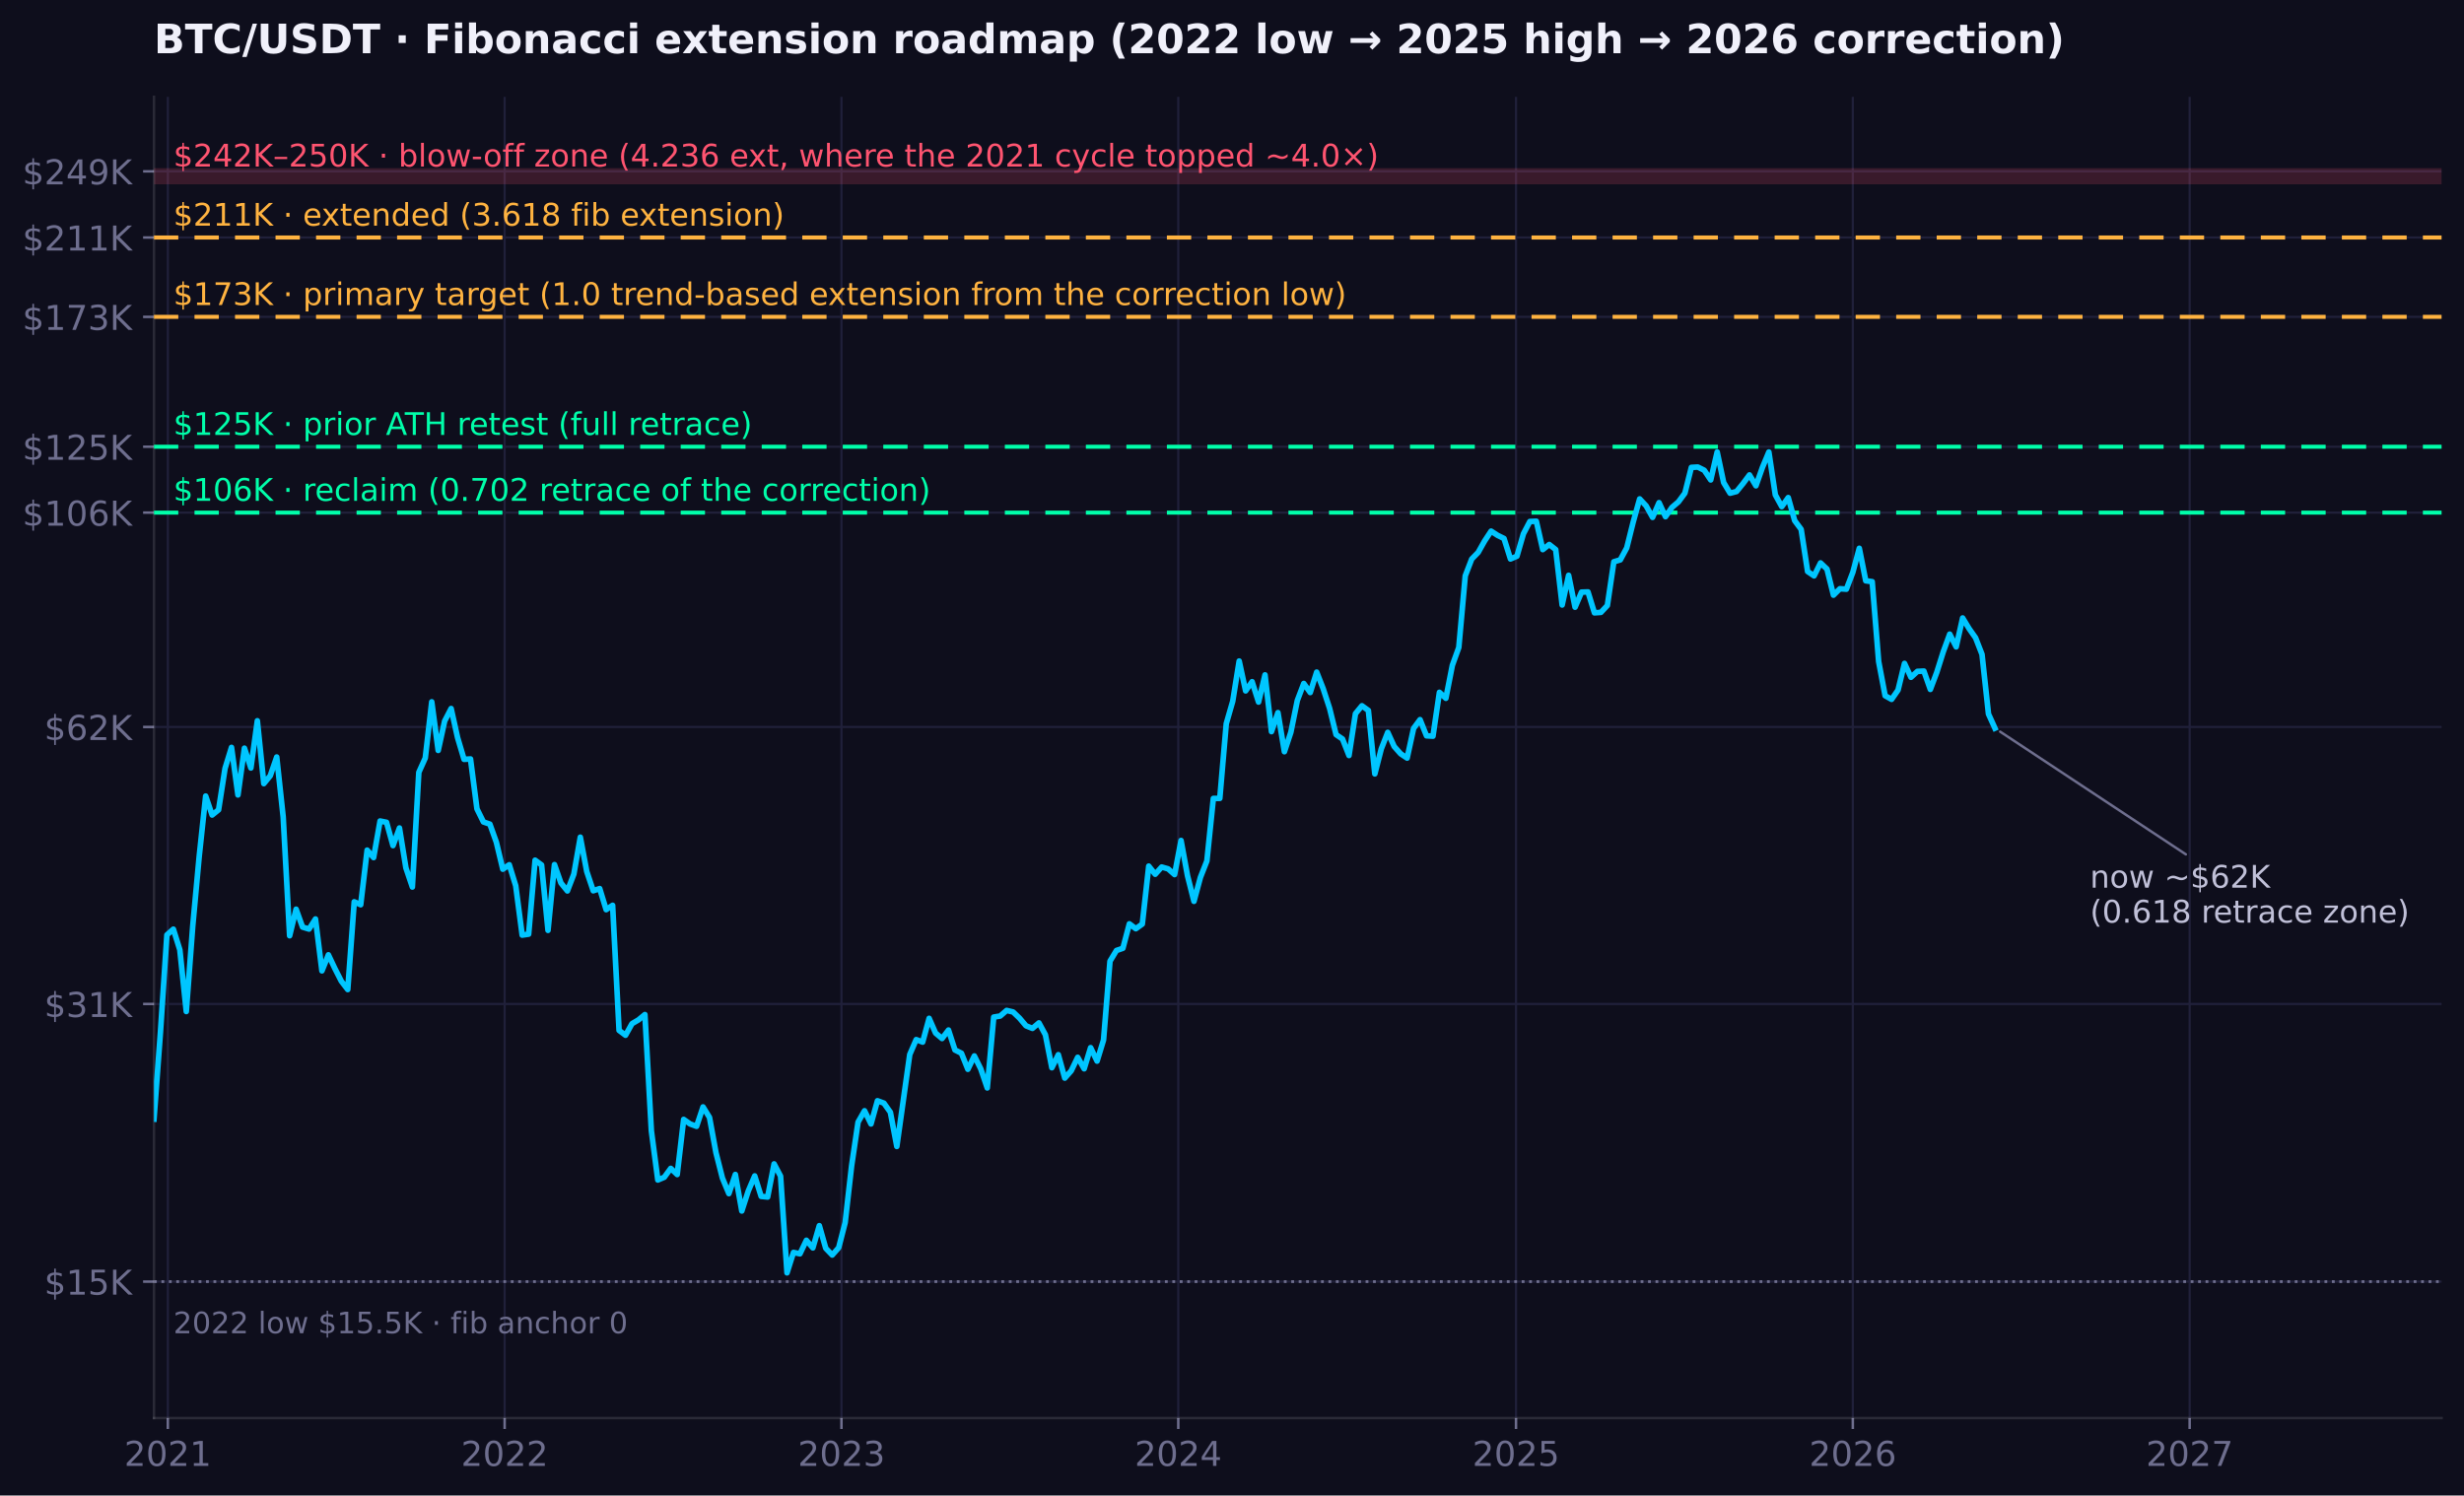
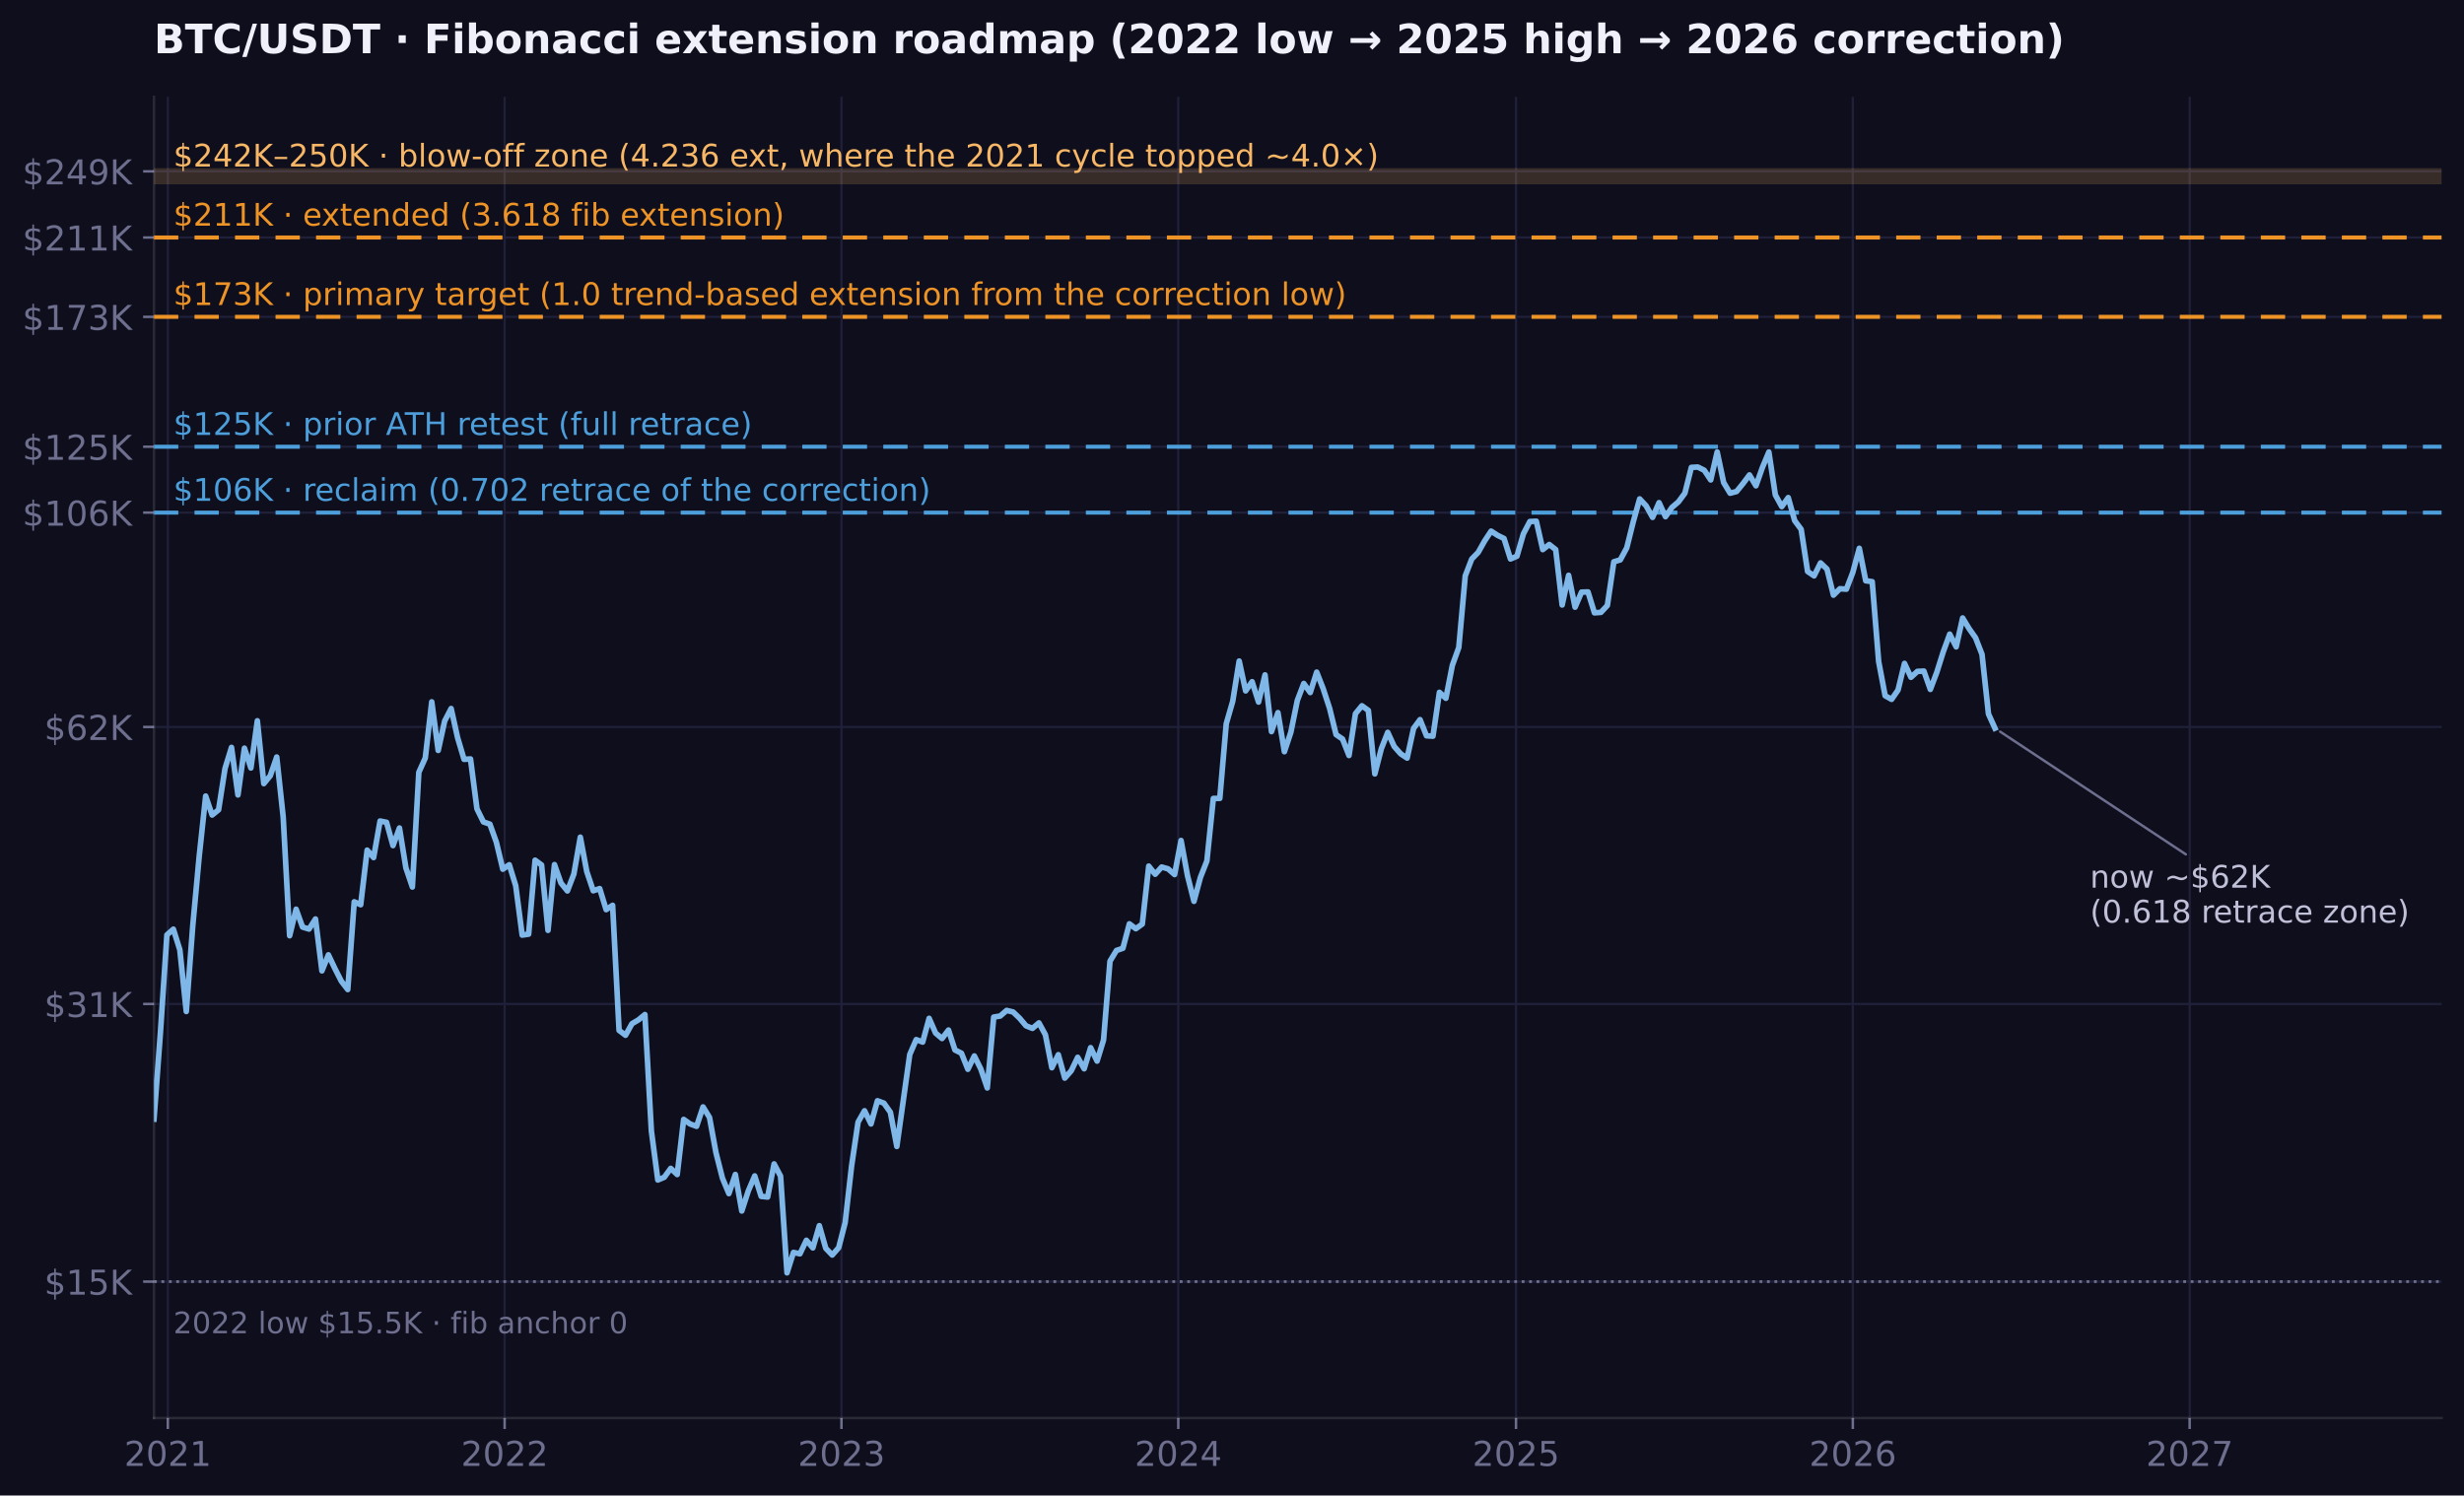
<svg xmlns="http://www.w3.org/2000/svg" xmlns:xlink="http://www.w3.org/1999/xlink" width="790.599pt" height="479.884pt" viewBox="0 0 790.599 479.884" version="1.1">
  <defs>
    <style type="text/css">*{stroke-linejoin: round; stroke-linecap: butt}</style>
  </defs>
  <g id="figure_1">
    <g id="patch_1">
      <path d="M 0 479.884  L 790.599 479.884  L 790.599 0  L 0 0  z " style="fill: #0e0e1c" />
    </g>
    <g id="axes_1">
      <g id="patch_2">
        <path d="M 49.409 455.038  L 783.399 455.038  L 783.399 31.078  L 49.409 31.078  z " style="fill: #0e0e1c" />
      </g>
      <g id="matplotlib.axis_1">
        <g id="xtick_1">
          <g id="line2d_1">
            <path d="M 53.85 455.038  L 53.85 31.078  " clip-path="url(#p8c4b835e3b)" style="fill: none; stroke: #20203a; stroke-width: 0.7; stroke-linecap: square" />
          </g>
          <g id="line2d_2">
            <defs>
              <path id="m7bf51e94dc" d="M 0 0  L 0 3.5  " style="stroke: #6e6e8e; stroke-width: 0.8" />
            </defs>
            <g>
              <use xlink:href="#m7bf51e94dc" x="53.85" y="455.038" style="fill: #6e6e8e; stroke: #6e6e8e; stroke-width: 0.8" />
            </g>
          </g>
          <g id="text_1">
            <text style="font-size: 11px; font-family: 'DejaVu Sans'; text-anchor: middle; fill: #6e6e8e" x="53.85" y="470.396" transform="rotate(-0 53.84985 470.3963)">2021</text>
          </g>
        </g>
        <g id="xtick_2">
          <g id="line2d_3">
            <path d="M 161.92 455.038  L 161.92 31.078  " clip-path="url(#p8c4b835e3b)" style="fill: none; stroke: #20203a; stroke-width: 0.7; stroke-linecap: square" />
          </g>
          <g id="line2d_4">
            <g>
              <use xlink:href="#m7bf51e94dc" x="161.92" y="455.038" style="fill: #6e6e8e; stroke: #6e6e8e; stroke-width: 0.8" />
            </g>
          </g>
          <g id="text_2">
            <text style="font-size: 11px; font-family: 'DejaVu Sans'; text-anchor: middle; fill: #6e6e8e" x="161.92" y="470.396" transform="rotate(-0 161.9203 470.3963)">2022</text>
          </g>
        </g>
        <g id="xtick_3">
          <g id="line2d_5">
            <path d="M 269.991 455.038  L 269.991 31.078  " clip-path="url(#p8c4b835e3b)" style="fill: none; stroke: #20203a; stroke-width: 0.7; stroke-linecap: square" />
          </g>
          <g id="line2d_6">
            <g>
              <use xlink:href="#m7bf51e94dc" x="269.991" y="455.038" style="fill: #6e6e8e; stroke: #6e6e8e; stroke-width: 0.8" />
            </g>
          </g>
          <g id="text_3">
            <text style="font-size: 11px; font-family: 'DejaVu Sans'; text-anchor: middle; fill: #6e6e8e" x="269.991" y="470.396" transform="rotate(-0 269.9907 470.3963)">2023</text>
          </g>
        </g>
        <g id="xtick_4">
          <g id="line2d_7">
            <path d="M 378.061 455.038  L 378.061 31.078  " clip-path="url(#p8c4b835e3b)" style="fill: none; stroke: #20203a; stroke-width: 0.7; stroke-linecap: square" />
          </g>
          <g id="line2d_8">
            <g>
              <use xlink:href="#m7bf51e94dc" x="378.061" y="455.038" style="fill: #6e6e8e; stroke: #6e6e8e; stroke-width: 0.8" />
            </g>
          </g>
          <g id="text_4">
            <text style="font-size: 11px; font-family: 'DejaVu Sans'; text-anchor: middle; fill: #6e6e8e" x="378.061" y="470.396" transform="rotate(-0 378.0612 470.3963)">2024</text>
          </g>
        </g>
        <g id="xtick_5">
          <g id="line2d_9">
            <path d="M 486.428 455.038  L 486.428 31.078  " clip-path="url(#p8c4b835e3b)" style="fill: none; stroke: #20203a; stroke-width: 0.7; stroke-linecap: square" />
          </g>
          <g id="line2d_10">
            <g>
              <use xlink:href="#m7bf51e94dc" x="486.428" y="455.038" style="fill: #6e6e8e; stroke: #6e6e8e; stroke-width: 0.8" />
            </g>
          </g>
          <g id="text_5">
            <text style="font-size: 11px; font-family: 'DejaVu Sans'; text-anchor: middle; fill: #6e6e8e" x="486.428" y="470.396" transform="rotate(-0 486.4277 470.3963)">2025</text>
          </g>
        </g>
        <g id="xtick_6">
          <g id="line2d_11">
            <path d="M 594.498 455.038  L 594.498 31.078  " clip-path="url(#p8c4b835e3b)" style="fill: none; stroke: #20203a; stroke-width: 0.7; stroke-linecap: square" />
          </g>
          <g id="line2d_12">
            <g>
              <use xlink:href="#m7bf51e94dc" x="594.498" y="455.038" style="fill: #6e6e8e; stroke: #6e6e8e; stroke-width: 0.8" />
            </g>
          </g>
          <g id="text_6">
            <text style="font-size: 11px; font-family: 'DejaVu Sans'; text-anchor: middle; fill: #6e6e8e" x="594.498" y="470.396" transform="rotate(-0 594.4981 470.3963)">2026</text>
          </g>
        </g>
        <g id="xtick_7">
          <g id="line2d_13">
            <path d="M 702.569 455.038  L 702.569 31.078  " clip-path="url(#p8c4b835e3b)" style="fill: none; stroke: #20203a; stroke-width: 0.7; stroke-linecap: square" />
          </g>
          <g id="line2d_14">
            <g>
              <use xlink:href="#m7bf51e94dc" x="702.569" y="455.038" style="fill: #6e6e8e; stroke: #6e6e8e; stroke-width: 0.8" />
            </g>
          </g>
          <g id="text_7">
            <text style="font-size: 11px; font-family: 'DejaVu Sans'; text-anchor: middle; fill: #6e6e8e" x="702.569" y="470.396" transform="rotate(-0 702.5686 470.3963)">2027</text>
          </g>
        </g>
      </g>
      <g id="matplotlib.axis_2">
        <g id="ytick_1">
          <g id="line2d_15">
            <path d="M 49.409 411.256  L 783.399 411.256  " clip-path="url(#p8c4b835e3b)" style="fill: none; stroke: #20203a; stroke-width: 0.7; stroke-linecap: square" />
          </g>
          <g id="line2d_16">
            <defs>
              <path id="m558a709401" d="M 0 0  L -3.5 0  " style="stroke: #6e6e8e; stroke-width: 0.8" />
            </defs>
            <g>
              <use xlink:href="#m558a709401" x="49.409" y="411.256" style="fill: #6e6e8e; stroke: #6e6e8e; stroke-width: 0.8" />
            </g>
          </g>
          <g id="text_8">
            <text style="font-size: 11px; font-family: 'DejaVu Sans'; text-anchor: end; fill: #6e6e8e" x="42.409" y="415.435" transform="rotate(-0 42.40859 415.4352)">$15K</text>
          </g>
        </g>
        <g id="ytick_2">
          <g id="line2d_17">
            <path d="M 49.409 322.165  L 783.399 322.165  " clip-path="url(#p8c4b835e3b)" style="fill: none; stroke: #20203a; stroke-width: 0.7; stroke-linecap: square" />
          </g>
          <g id="line2d_18">
            <g>
              <use xlink:href="#m558a709401" x="49.409" y="322.165" style="fill: #6e6e8e; stroke: #6e6e8e; stroke-width: 0.8" />
            </g>
          </g>
          <g id="text_9">
            <text style="font-size: 11px; font-family: 'DejaVu Sans'; text-anchor: end; fill: #6e6e8e" x="42.409" y="326.345" transform="rotate(-0 42.40859 326.3446)">$31K</text>
          </g>
        </g>
        <g id="ytick_3">
          <g id="line2d_19">
            <path d="M 49.409 233.274  L 783.399 233.274  " clip-path="url(#p8c4b835e3b)" style="fill: none; stroke: #20203a; stroke-width: 0.7; stroke-linecap: square" />
          </g>
          <g id="line2d_20">
            <g>
              <use xlink:href="#m558a709401" x="49.409" y="233.274" style="fill: #6e6e8e; stroke: #6e6e8e; stroke-width: 0.8" />
            </g>
          </g>
          <g id="text_10">
            <text style="font-size: 11px; font-family: 'DejaVu Sans'; text-anchor: end; fill: #6e6e8e" x="42.409" y="237.453" transform="rotate(-0 42.40859 237.4527)">$62K</text>
          </g>
        </g>
        <g id="ytick_4">
          <g id="line2d_21">
            <path d="M 49.409 164.496  L 783.399 164.496  " clip-path="url(#p8c4b835e3b)" style="fill: none; stroke: #20203a; stroke-width: 0.7; stroke-linecap: square" />
          </g>
          <g id="line2d_22">
            <g>
              <use xlink:href="#m558a709401" x="49.409" y="164.496" style="fill: #6e6e8e; stroke: #6e6e8e; stroke-width: 0.8" />
            </g>
          </g>
          <g id="text_11">
            <text style="font-size: 11px; font-family: 'DejaVu Sans'; text-anchor: end; fill: #6e6e8e" x="42.409" y="168.675" transform="rotate(-0 42.40859 168.6748)">$106K</text>
          </g>
        </g>
        <g id="ytick_5">
          <g id="line2d_23">
            <path d="M 49.409 143.352  L 783.399 143.352  " clip-path="url(#p8c4b835e3b)" style="fill: none; stroke: #20203a; stroke-width: 0.7; stroke-linecap: square" />
          </g>
          <g id="line2d_24">
            <g>
              <use xlink:href="#m558a709401" x="49.409" y="143.352" style="fill: #6e6e8e; stroke: #6e6e8e; stroke-width: 0.8" />
            </g>
          </g>
          <g id="text_12">
            <text style="font-size: 11px; font-family: 'DejaVu Sans'; text-anchor: end; fill: #6e6e8e" x="42.409" y="147.531" transform="rotate(-0 42.40859 147.5307)">$125K</text>
          </g>
        </g>
        <g id="ytick_6">
          <g id="line2d_25">
            <path d="M 49.409 101.675  L 783.399 101.675  " clip-path="url(#p8c4b835e3b)" style="fill: none; stroke: #20203a; stroke-width: 0.7; stroke-linecap: square" />
          </g>
          <g id="line2d_26">
            <g>
              <use xlink:href="#m558a709401" x="49.409" y="101.675" style="fill: #6e6e8e; stroke: #6e6e8e; stroke-width: 0.8" />
            </g>
          </g>
          <g id="text_13">
            <text style="font-size: 11px; font-family: 'DejaVu Sans'; text-anchor: end; fill: #6e6e8e" x="42.409" y="105.854" transform="rotate(-0 42.40859 105.8542)">$173K</text>
          </g>
        </g>
        <g id="ytick_7">
          <g id="line2d_27">
            <path d="M 49.409 76.21  L 783.399 76.21  " clip-path="url(#p8c4b835e3b)" style="fill: none; stroke: #20203a; stroke-width: 0.7; stroke-linecap: square" />
          </g>
          <g id="line2d_28">
            <g>
              <use xlink:href="#m558a709401" x="49.409" y="76.21" style="fill: #6e6e8e; stroke: #6e6e8e; stroke-width: 0.8" />
            </g>
          </g>
          <g id="text_14">
            <text style="font-size: 11px; font-family: 'DejaVu Sans'; text-anchor: end; fill: #6e6e8e" x="42.409" y="80.389" transform="rotate(-0 42.40859 80.38927)">$211K</text>
          </g>
        </g>
        <g id="ytick_8">
          <g id="line2d_29">
            <path d="M 49.409 54.974  L 783.399 54.974  " clip-path="url(#p8c4b835e3b)" style="fill: none; stroke: #20203a; stroke-width: 0.7; stroke-linecap: square" />
          </g>
          <g id="line2d_30">
            <g>
              <use xlink:href="#m558a709401" x="49.409" y="54.974" style="fill: #6e6e8e; stroke: #6e6e8e; stroke-width: 0.8" />
            </g>
          </g>
          <g id="text_15">
            <text style="font-size: 11px; font-family: 'DejaVu Sans'; text-anchor: end; fill: #6e6e8e" x="42.409" y="59.153" transform="rotate(-0 42.40859 59.15275)">$249K</text>
          </g>
        </g>
      </g>
      <g id="patch_3">
-         <path d="M 49.409 58.631  L 783.399 58.631  L 783.399 54.46  L 49.409 54.46  z " clip-path="url(#p8c4b835e3b)" style="fill: #ff5470; opacity: 0.18; stroke: #ff5470; stroke-linejoin: miter" />
+         <path d="M 49.409 58.631  L 783.399 58.631  L 783.399 54.46  L 49.409 54.46  z " clip-path="url(#p8c4b835e3b)" style="fill: #F7B766; opacity: 0.18; stroke: #F7B766; stroke-linejoin: miter" />
      </g>
      <g id="LineCollection_1">
        <path d="M 49.409 411.256  L 783.399 411.256  " clip-path="url(#p8c4b835e3b)" style="fill: none; stroke-dasharray: 0.9,1.485; stroke-dashoffset: 0; stroke: #6e6e8e; stroke-width: 0.9" />
      </g>
      <g id="patch_4">
        <path d="M 49.409 455.038  L 49.409 31.078  " style="fill: none; stroke: #ffffff; stroke-opacity: 0.12; stroke-width: 0.8; stroke-linejoin: miter; stroke-linecap: square" />
      </g>
      <g id="patch_5">
        <path d="M 49.409 455.038  L 783.399 455.038  " style="fill: none; stroke: #ffffff; stroke-opacity: 0.12; stroke-width: 0.8; stroke-linejoin: miter; stroke-linecap: square" />
      </g>
      <g id="LineCollection_2">
-         <path d="M 49.409 164.496  L 783.399 164.496  " clip-path="url(#p8c4b835e3b)" style="fill: none; stroke-dasharray: 7.8,5.2; stroke-dashoffset: 0; stroke: #00ffaa; stroke-width: 1.3" />
+         <path d="M 49.409 164.496  L 783.399 164.496  " clip-path="url(#p8c4b835e3b)" style="fill: none; stroke-dasharray: 7.8,5.2; stroke-dashoffset: 0; stroke: #4D9FDC; stroke-width: 1.3" />
      </g>
      <g id="text_16">
-         <text style="font-size: 10px; font-family: 'DejaVu Sans'; text-anchor: start; fill: #00ffaa" x="55.626" y="160.705" transform="rotate(-0 55.62635 160.705)">$106K · reclaim (0.702 retrace of the correction)</text>
+         <text style="font-size: 10px; font-family: 'DejaVu Sans'; text-anchor: start; fill: #4D9FDC" x="55.626" y="160.705" transform="rotate(-0 55.62635 160.705)">$106K · reclaim (0.702 retrace of the correction)</text>
      </g>
      <g id="LineCollection_3">
-         <path d="M 49.409 143.352  L 783.399 143.352  " clip-path="url(#p8c4b835e3b)" style="fill: none; stroke-dasharray: 7.8,5.2; stroke-dashoffset: 0; stroke: #00ffaa; stroke-width: 1.3" />
+         <path d="M 49.409 143.352  L 783.399 143.352  " clip-path="url(#p8c4b835e3b)" style="fill: none; stroke-dasharray: 7.8,5.2; stroke-dashoffset: 0; stroke: #4D9FDC; stroke-width: 1.3" />
      </g>
      <g id="text_17">
-         <text style="font-size: 10px; font-family: 'DejaVu Sans'; text-anchor: start; fill: #00ffaa" x="55.626" y="139.561" transform="rotate(-0 55.62635 139.5608)">$125K · prior ATH retest (full retrace)</text>
+         <text style="font-size: 10px; font-family: 'DejaVu Sans'; text-anchor: start; fill: #4D9FDC" x="55.626" y="139.561" transform="rotate(-0 55.62635 139.5608)">$125K · prior ATH retest (full retrace)</text>
      </g>
      <g id="LineCollection_4">
-         <path d="M 49.409 101.675  L 783.399 101.675  " clip-path="url(#p8c4b835e3b)" style="fill: none; stroke-dasharray: 7.8,5.2; stroke-dashoffset: 0; stroke: #ffb340; stroke-width: 1.3" />
+         <path d="M 49.409 101.675  L 783.399 101.675  " clip-path="url(#p8c4b835e3b)" style="fill: none; stroke-dasharray: 7.8,5.2; stroke-dashoffset: 0; stroke: #EE9427; stroke-width: 1.3" />
      </g>
      <g id="text_18">
-         <text style="font-size: 10px; font-family: 'DejaVu Sans'; text-anchor: start; fill: #ffb340" x="55.626" y="97.884" transform="rotate(-0 55.62635 97.88435)">$173K · primary target (1.0 trend-based extension from the correction low)</text>
+         <text style="font-size: 10px; font-family: 'DejaVu Sans'; text-anchor: start; fill: #EE9427" x="55.626" y="97.884" transform="rotate(-0 55.62635 97.88435)">$173K · primary target (1.0 trend-based extension from the correction low)</text>
      </g>
      <g id="LineCollection_5">
-         <path d="M 49.409 76.21  L 783.399 76.21  " clip-path="url(#p8c4b835e3b)" style="fill: none; stroke-dasharray: 7.8,5.2; stroke-dashoffset: 0; stroke: #ffb340; stroke-width: 1.3" />
+         <path d="M 49.409 76.21  L 783.399 76.21  " clip-path="url(#p8c4b835e3b)" style="fill: none; stroke-dasharray: 7.8,5.2; stroke-dashoffset: 0; stroke: #EE9427; stroke-width: 1.3" />
      </g>
      <g id="text_19">
-         <text style="font-size: 10px; font-family: 'DejaVu Sans'; text-anchor: start; fill: #ffb340" x="55.626" y="72.419" transform="rotate(-0 55.62635 72.4194)">$211K · extended (3.618 fib extension)</text>
+         <text style="font-size: 10px; font-family: 'DejaVu Sans'; text-anchor: start; fill: #EE9427" x="55.626" y="72.419" transform="rotate(-0 55.62635 72.4194)">$211K · extended (3.618 fib extension)</text>
      </g>
      <g id="text_20">
-         <text style="font-size: 10px; font-family: 'DejaVu Sans'; text-anchor: start; fill: #ff5470" x="55.626" y="53.438" transform="rotate(-0 55.62635 53.43773)">$242K–250K · blow-off zone (4.236 ext, where the 2021 cycle topped ~4.0×)</text>
+         <text style="font-size: 10px; font-family: 'DejaVu Sans'; text-anchor: start; fill: #F7B766" x="55.626" y="53.438" transform="rotate(-0 55.62635 53.43773)">$242K–250K · blow-off zone (4.236 ext, where the 2021 cycle topped ~4.0×)</text>
      </g>
      <g id="text_21">
        <text style="font-size: 9.5px; font-family: 'DejaVu Sans'; text-anchor: start; fill: #6e6e8e" x="55.626" y="427.828" transform="rotate(-0 55.62635 427.8279)">2022 low $15.5K · fib anchor 0</text>
      </g>
      <g id="patch_6">
        <path d="M 701.347 274.154  Q 671.556 254.468 641.766 234.781  " style="fill: none; stroke: #6e6e8e; stroke-width: 0.8; stroke-linecap: round" />
      </g>
      <g id="text_22">
        <text style="font-size: 10px; font-family: 'DejaVu Sans'; fill: #c0c0d8" transform="translate(670.5916 284.8573)">now ~$62K</text>
        <text style="font-size: 10px; font-family: 'DejaVu Sans'; fill: #c0c0d8" transform="translate(670.5916 296.0551)">(0.618 retrace zone)</text>
      </g>
      <g id="text_23">
        <text style="font-weight: 700; font-size: 13px; font-family: 'DejaVu Sans'; text-anchor: start; fill: #f0f0fa" x="49.409" y="17.078" transform="rotate(-0 49.40859 17.07797)">BTC/USDT · Fibonacci extension roadmap (2022 low → 2025 high → 2026 correction)</text>
      </g>
      <g id="line2d_31">
-         <path d="M 49.409 359.117  L 51.481 331.207  L 53.554 299.997  L 55.626 298.162  L 57.699 304.778  L 59.772 324.575  L 61.844 297.149  L 63.917 274.786  L 65.989 255.449  L 68.062 261.534  L 70.134 259.857  L 72.207 246.571  L 74.28 239.832  L 76.352 255.085  L 78.425 240.083  L 80.497 246.437  L 82.57 231.294  L 84.643 251.459  L 86.715 248.922  L 88.788 242.921  L 90.86 262.139  L 92.933 300.268  L 95.005 291.757  L 97.078 297.491  L 99.151 298.125  L 101.223 294.895  L 103.296 311.537  L 105.368 306.395  L 107.441 310.77  L 109.514 314.847  L 111.586 317.536  L 113.659 289.381  L 115.731 290.318  L 117.804 272.795  L 119.876 275.188  L 121.949 263.46  L 124.022 263.871  L 126.094 271.349  L 128.167 265.699  L 130.239 278.495  L 132.312 284.634  L 134.385 247.833  L 136.457 243.229  L 138.53 225.215  L 140.602 240.804  L 142.675 231.364  L 144.747 227.36  L 146.82 236.7  L 148.893 243.663  L 150.965 243.545  L 153.038 259.551  L 155.11 263.752  L 157.183 264.463  L 159.256 270.245  L 161.328 278.919  L 163.401 277.488  L 165.473 284.217  L 167.546 300.068  L 169.618 299.759  L 171.691 276.027  L 173.764 277.557  L 175.836 298.54  L 177.909 277.443  L 179.981 283.334  L 182.054 285.893  L 184.127 280.489  L 186.199 268.642  L 188.272 279.673  L 190.344 285.841  L 192.417 285.142  L 194.489 291.898  L 196.562 290.506  L 198.635 330.642  L 200.707 332.198  L 202.78 328.49  L 204.852 327.273  L 206.925 325.564  L 208.998 362.884  L 211.07 378.65  L 213.143 377.767  L 215.215 374.921  L 217.288 376.897  L 219.36 359.209  L 221.433 360.668  L 223.506 361.423  L 225.578 355.203  L 227.651 358.574  L 229.723 369.878  L 231.796 378.047  L 233.869 383.021  L 235.941 376.879  L 238.014 388.589  L 240.086 382.191  L 242.159 377.342  L 244.231 383.906  L 246.304 384.114  L 248.377 373.483  L 250.449 377.409  L 252.522 408.437  L 254.594 401.894  L 256.667 402.334  L 258.74 397.992  L 260.812 400.44  L 262.885 393.304  L 264.957 400.568  L 267.03 402.725  L 269.102 400.372  L 271.175 392.323  L 273.248 374.091  L 275.32 360.076  L 277.393 356.435  L 279.465 360.662  L 281.538 353.224  L 283.611 353.992  L 285.683 356.91  L 287.756 367.879  L 291.901 338.389  L 293.973 333.6  L 296.046 334.396  L 298.119 326.775  L 300.191 331.508  L 302.264 333.251  L 304.336 330.534  L 306.409 336.93  L 308.482 337.967  L 310.554 343.124  L 312.627 338.841  L 314.699 343.013  L 316.772 349.109  L 318.844 326.368  L 320.917 326.034  L 322.99 324.238  L 325.062 324.734  L 327.135 326.719  L 329.207 329.171  L 331.28 329.996  L 333.353 328.237  L 335.425 332.039  L 337.498 342.622  L 339.57 338.44  L 341.643 345.953  L 343.715 343.605  L 345.788 339.283  L 347.861 342.958  L 349.933 336.185  L 352.006 340.496  L 354.078 333.725  L 356.151 308.434  L 358.224 305  L 360.296 304.284  L 362.369 296.447  L 364.441 298.013  L 366.514 296.522  L 368.586 277.923  L 370.659 280.538  L 372.732 278.22  L 374.804 278.81  L 376.877 280.638  L 378.949 269.706  L 381.022 280.982  L 383.095 289.225  L 385.167 281.536  L 387.24 276.27  L 389.312 256.215  L 391.385 256.19  L 393.457 232.229  L 395.53 225.031  L 397.603 212.121  L 399.675 221.697  L 401.748 218.75  L 403.82 225.283  L 405.893 216.563  L 407.966 234.764  L 410.038 228.674  L 412.111 241.214  L 414.183 234.981  L 416.256 224.78  L 418.329 219.326  L 420.401 222.228  L 422.474 215.678  L 424.546 220.962  L 426.619 227.311  L 428.691 235.728  L 430.764 237.143  L 432.837 242.434  L 434.909 229.008  L 436.982 226.475  L 439.054 227.97  L 441.127 248.333  L 443.2 240.292  L 445.272 235  L 447.345 239.54  L 449.417 241.88  L 451.49 243.262  L 453.562 233.738  L 455.635 230.927  L 457.708 236.114  L 459.78 236.234  L 461.853 222.156  L 463.925 224.07  L 465.998 213.507  L 468.071 207.766  L 470.143 184.772  L 472.216 179.386  L 474.288 177.26  L 476.361 173.579  L 478.433 170.435  L 480.506 171.78  L 482.579 172.797  L 484.651 179.369  L 486.724 178.477  L 488.796 171.315  L 490.869 167.347  L 492.942 167.256  L 495.014 176.36  L 497.087 174.723  L 499.159 176.35  L 501.232 194.132  L 503.304 184.613  L 505.377 194.84  L 507.45 190.007  L 509.522 189.94  L 511.595 196.654  L 513.667 196.504  L 515.74 194.283  L 517.813 180.273  L 519.885 179.65  L 521.958 175.805  L 524.03 167.502  L 526.103 160.096  L 528.175 162.311  L 530.248 166.022  L 532.321 161.297  L 534.393 165.799  L 536.466 162.813  L 538.538 161.05  L 540.611 158.248  L 542.684 149.983  L 544.756 149.866  L 546.829 150.902  L 548.901 154.002  L 550.974 145.03  L 553.046 154.837  L 555.119 158.265  L 557.192 157.719  L 559.264 155.178  L 561.337 152.396  L 563.409 155.886  L 565.482 150.02  L 567.555 145.047  L 569.627 158.794  L 571.7 162.569  L 573.772 159.67  L 575.845 167.07  L 577.917 169.857  L 579.99 183.384  L 582.063 184.788  L 584.135 180.636  L 586.208 182.608  L 588.28 190.978  L 590.353 188.917  L 592.426 189.065  L 594.498 183.659  L 596.571 175.947  L 598.643 186.366  L 600.716 186.65  L 602.788 212.29  L 604.861 223.251  L 606.934 224.415  L 609.006 221.429  L 611.079 212.882  L 613.151 217.334  L 615.224 215.442  L 617.297 215.34  L 619.369 221.223  L 621.442 215.735  L 623.514 209.151  L 625.587 203.488  L 627.659 207.572  L 629.732 198.306  L 631.805 201.727  L 633.877 204.66  L 635.95 209.981  L 638.022 229.096  L 640.095 233.677  L 640.095 233.677  " clip-path="url(#p8c4b835e3b)" style="fill: none; stroke: #00c6ff; stroke-width: 1.8; stroke-linecap: square" />
+         <path d="M 49.409 359.117  L 51.481 331.207  L 53.554 299.997  L 55.626 298.162  L 57.699 304.778  L 59.772 324.575  L 61.844 297.149  L 63.917 274.786  L 65.989 255.449  L 68.062 261.534  L 70.134 259.857  L 72.207 246.571  L 74.28 239.832  L 76.352 255.085  L 78.425 240.083  L 80.497 246.437  L 82.57 231.294  L 84.643 251.459  L 86.715 248.922  L 88.788 242.921  L 90.86 262.139  L 92.933 300.268  L 95.005 291.757  L 97.078 297.491  L 99.151 298.125  L 101.223 294.895  L 103.296 311.537  L 105.368 306.395  L 107.441 310.77  L 109.514 314.847  L 111.586 317.536  L 113.659 289.381  L 115.731 290.318  L 117.804 272.795  L 119.876 275.188  L 121.949 263.46  L 124.022 263.871  L 126.094 271.349  L 128.167 265.699  L 130.239 278.495  L 132.312 284.634  L 134.385 247.833  L 136.457 243.229  L 138.53 225.215  L 140.602 240.804  L 142.675 231.364  L 144.747 227.36  L 146.82 236.7  L 148.893 243.663  L 150.965 243.545  L 153.038 259.551  L 155.11 263.752  L 157.183 264.463  L 159.256 270.245  L 161.328 278.919  L 163.401 277.488  L 165.473 284.217  L 167.546 300.068  L 169.618 299.759  L 171.691 276.027  L 173.764 277.557  L 175.836 298.54  L 177.909 277.443  L 179.981 283.334  L 182.054 285.893  L 184.127 280.489  L 186.199 268.642  L 188.272 279.673  L 190.344 285.841  L 192.417 285.142  L 194.489 291.898  L 196.562 290.506  L 198.635 330.642  L 200.707 332.198  L 202.78 328.49  L 204.852 327.273  L 206.925 325.564  L 208.998 362.884  L 211.07 378.65  L 213.143 377.767  L 215.215 374.921  L 217.288 376.897  L 219.36 359.209  L 221.433 360.668  L 223.506 361.423  L 225.578 355.203  L 227.651 358.574  L 229.723 369.878  L 231.796 378.047  L 233.869 383.021  L 235.941 376.879  L 238.014 388.589  L 240.086 382.191  L 242.159 377.342  L 244.231 383.906  L 246.304 384.114  L 248.377 373.483  L 250.449 377.409  L 252.522 408.437  L 254.594 401.894  L 256.667 402.334  L 258.74 397.992  L 260.812 400.44  L 262.885 393.304  L 264.957 400.568  L 267.03 402.725  L 269.102 400.372  L 271.175 392.323  L 273.248 374.091  L 275.32 360.076  L 277.393 356.435  L 279.465 360.662  L 281.538 353.224  L 283.611 353.992  L 285.683 356.91  L 287.756 367.879  L 291.901 338.389  L 293.973 333.6  L 296.046 334.396  L 298.119 326.775  L 300.191 331.508  L 302.264 333.251  L 304.336 330.534  L 306.409 336.93  L 308.482 337.967  L 310.554 343.124  L 312.627 338.841  L 314.699 343.013  L 316.772 349.109  L 318.844 326.368  L 320.917 326.034  L 322.99 324.238  L 325.062 324.734  L 327.135 326.719  L 329.207 329.171  L 331.28 329.996  L 333.353 328.237  L 335.425 332.039  L 337.498 342.622  L 339.57 338.44  L 341.643 345.953  L 343.715 343.605  L 345.788 339.283  L 347.861 342.958  L 349.933 336.185  L 352.006 340.496  L 354.078 333.725  L 356.151 308.434  L 358.224 305  L 360.296 304.284  L 362.369 296.447  L 364.441 298.013  L 366.514 296.522  L 368.586 277.923  L 370.659 280.538  L 372.732 278.22  L 374.804 278.81  L 376.877 280.638  L 378.949 269.706  L 381.022 280.982  L 383.095 289.225  L 385.167 281.536  L 387.24 276.27  L 389.312 256.215  L 391.385 256.19  L 393.457 232.229  L 395.53 225.031  L 397.603 212.121  L 399.675 221.697  L 401.748 218.75  L 403.82 225.283  L 405.893 216.563  L 407.966 234.764  L 410.038 228.674  L 412.111 241.214  L 414.183 234.981  L 416.256 224.78  L 418.329 219.326  L 420.401 222.228  L 422.474 215.678  L 424.546 220.962  L 426.619 227.311  L 428.691 235.728  L 430.764 237.143  L 432.837 242.434  L 434.909 229.008  L 436.982 226.475  L 439.054 227.97  L 441.127 248.333  L 443.2 240.292  L 445.272 235  L 447.345 239.54  L 449.417 241.88  L 451.49 243.262  L 453.562 233.738  L 455.635 230.927  L 457.708 236.114  L 459.78 236.234  L 461.853 222.156  L 463.925 224.07  L 465.998 213.507  L 468.071 207.766  L 470.143 184.772  L 472.216 179.386  L 474.288 177.26  L 476.361 173.579  L 478.433 170.435  L 480.506 171.78  L 482.579 172.797  L 484.651 179.369  L 486.724 178.477  L 488.796 171.315  L 490.869 167.347  L 492.942 167.256  L 495.014 176.36  L 497.087 174.723  L 499.159 176.35  L 501.232 194.132  L 503.304 184.613  L 505.377 194.84  L 507.45 190.007  L 509.522 189.94  L 511.595 196.654  L 513.667 196.504  L 515.74 194.283  L 517.813 180.273  L 519.885 179.65  L 521.958 175.805  L 524.03 167.502  L 526.103 160.096  L 528.175 162.311  L 530.248 166.022  L 532.321 161.297  L 534.393 165.799  L 536.466 162.813  L 538.538 161.05  L 540.611 158.248  L 542.684 149.983  L 544.756 149.866  L 546.829 150.902  L 548.901 154.002  L 550.974 145.03  L 553.046 154.837  L 555.119 158.265  L 557.192 157.719  L 559.264 155.178  L 561.337 152.396  L 563.409 155.886  L 565.482 150.02  L 567.555 145.047  L 569.627 158.794  L 571.7 162.569  L 573.772 159.67  L 575.845 167.07  L 577.917 169.857  L 579.99 183.384  L 582.063 184.788  L 584.135 180.636  L 586.208 182.608  L 588.28 190.978  L 590.353 188.917  L 592.426 189.065  L 594.498 183.659  L 596.571 175.947  L 598.643 186.366  L 600.716 186.65  L 602.788 212.29  L 604.861 223.251  L 606.934 224.415  L 609.006 221.429  L 611.079 212.882  L 613.151 217.334  L 615.224 215.442  L 617.297 215.34  L 619.369 221.223  L 621.442 215.735  L 623.514 209.151  L 625.587 203.488  L 627.659 207.572  L 629.732 198.306  L 631.805 201.727  L 633.877 204.66  L 635.95 209.981  L 638.022 229.096  L 640.095 233.677  L 640.095 233.677  " clip-path="url(#p8c4b835e3b)" style="fill: none; stroke: #7FB8E8; stroke-width: 1.8; stroke-linecap: square" />
      </g>
    </g>
  </g>
  <defs>
    <clipPath id="p8c4b835e3b">
      <rect x="49.409" y="31.078" width="733.991" height="423.96" />
    </clipPath>
  </defs>
</svg>
